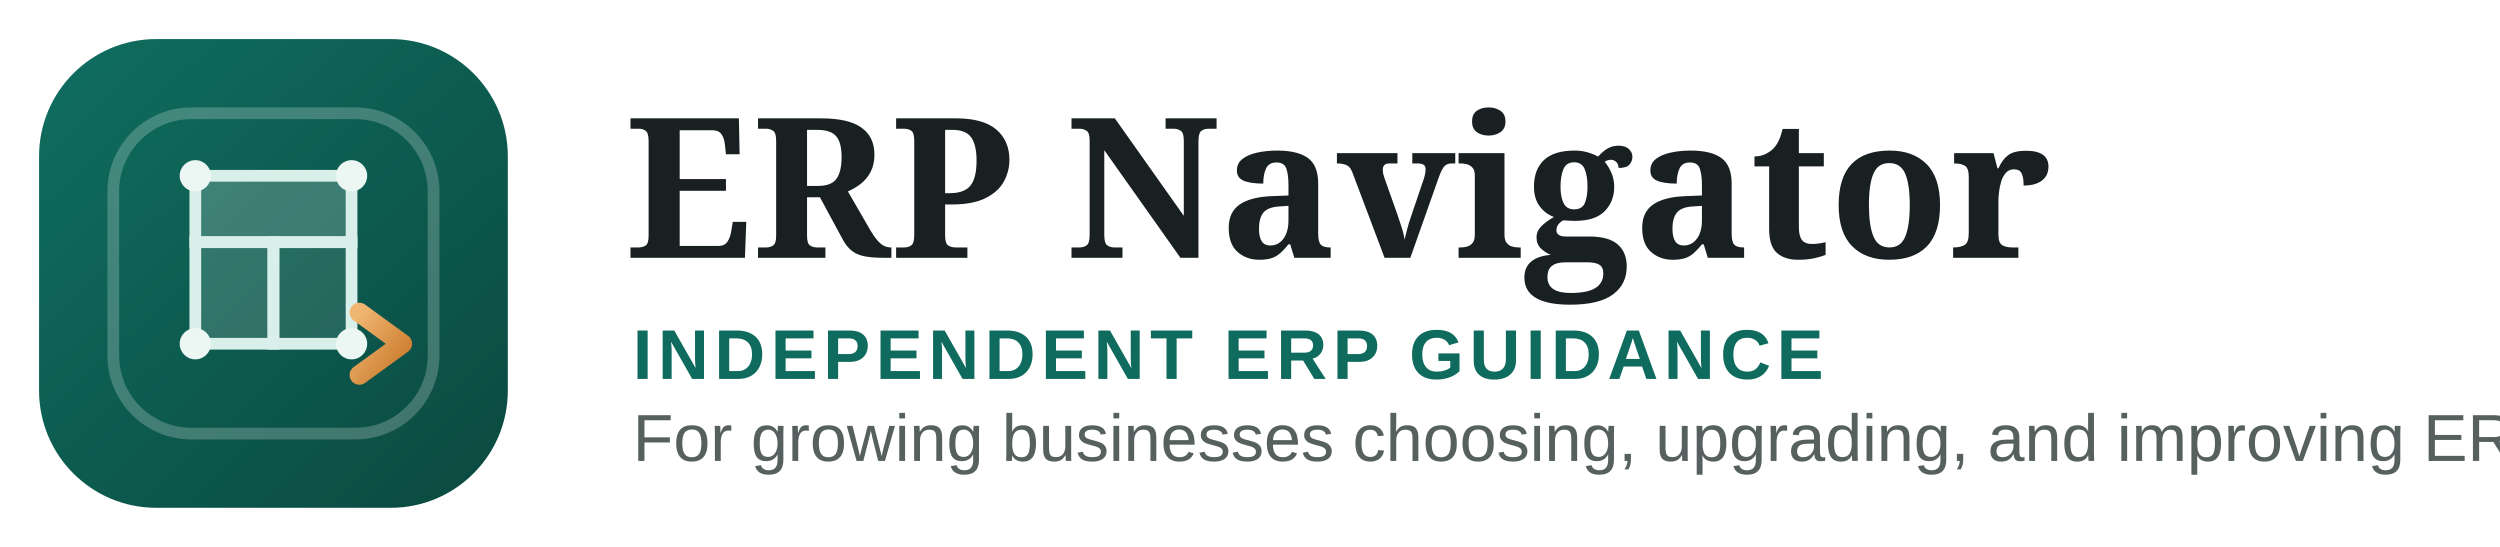
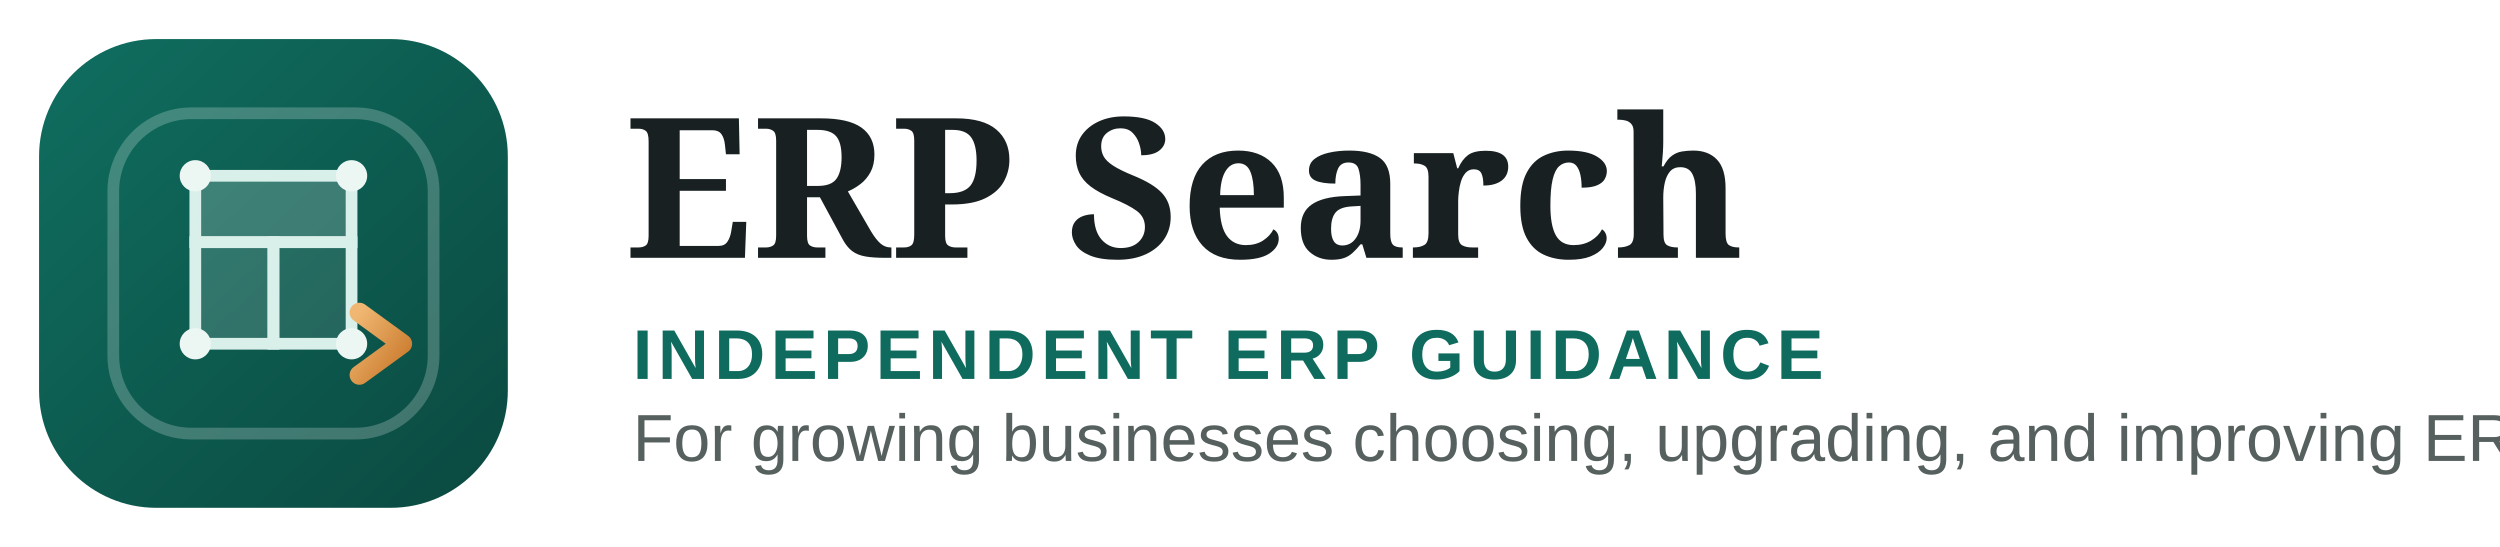
<svg xmlns="http://www.w3.org/2000/svg" viewBox="0 0 640 140" role="img" aria-labelledby="title desc">
  <defs>
    <linearGradient id="bg" x1="10%" y1="8%" x2="92%" y2="95%">
      <stop offset="0%" stop-color="#0f6b5d" />
      <stop offset="100%" stop-color="#0b4b42" />
    </linearGradient>
    <linearGradient id="accent" x1="0%" y1="0%" x2="100%" y2="100%">
      <stop offset="0%" stop-color="#f0b772" />
      <stop offset="100%" stop-color="#c9792b" />
    </linearGradient>
  </defs>
  <rect x="10" y="10" width="120" height="120" rx="30" fill="url(#bg)" />
  <rect x="29" y="29" width="82" height="82" rx="20" fill="none" stroke="rgba(255,255,255,0.22)" stroke-width="3" />
  <path d="M50 88V62h20v26z" fill="rgba(255,255,255,0.15)" stroke="#d9efe9" stroke-width="3" />
  <path d="M70 62h20v26H70z" fill="rgba(255,255,255,0.1)" stroke="#d9efe9" stroke-width="3" />
  <path d="M50 45h40v17H50z" fill="rgba(255,255,255,0.2)" stroke="#d9efe9" stroke-width="3" />
  <path d="M73 88h25" stroke="url(#accent)" stroke-width="5" stroke-linecap="round" />
  <path d="M92 80l11 8-11 8" fill="none" stroke="url(#accent)" stroke-width="5" stroke-linecap="round" stroke-linejoin="round" />
  <circle cx="50" cy="45" r="4" fill="#ecf7f4" />
  <circle cx="90" cy="45" r="4" fill="#ecf7f4" />
  <circle cx="50" cy="88" r="4" fill="#ecf7f4" />
  <circle cx="90" cy="88" r="4" fill="#ecf7f4" />
-   <text x="160" y="66" font-size="50" font-weight="700" fill="#182022" font-family="Fraunces, Georgia, serif">ERP Navigator</text>
+   <text x="160" y="66" font-size="50" font-weight="700" fill="#182022" font-family="Fraunces, Georgia, serif">ERP Search</text>
  <text x="162" y="97" font-size="18" font-weight="700" letter-spacing="0.08em" fill="#0f6b5d" font-family="IBM Plex Sans, Arial, sans-serif">INDEPENDENT ERP GUIDANCE</text>
  <text x="162" y="118" font-size="17" font-weight="500" fill="#56605f" font-family="IBM Plex Sans, Arial, sans-serif">For growing businesses choosing, upgrading, and improving ERP</text>
</svg>
